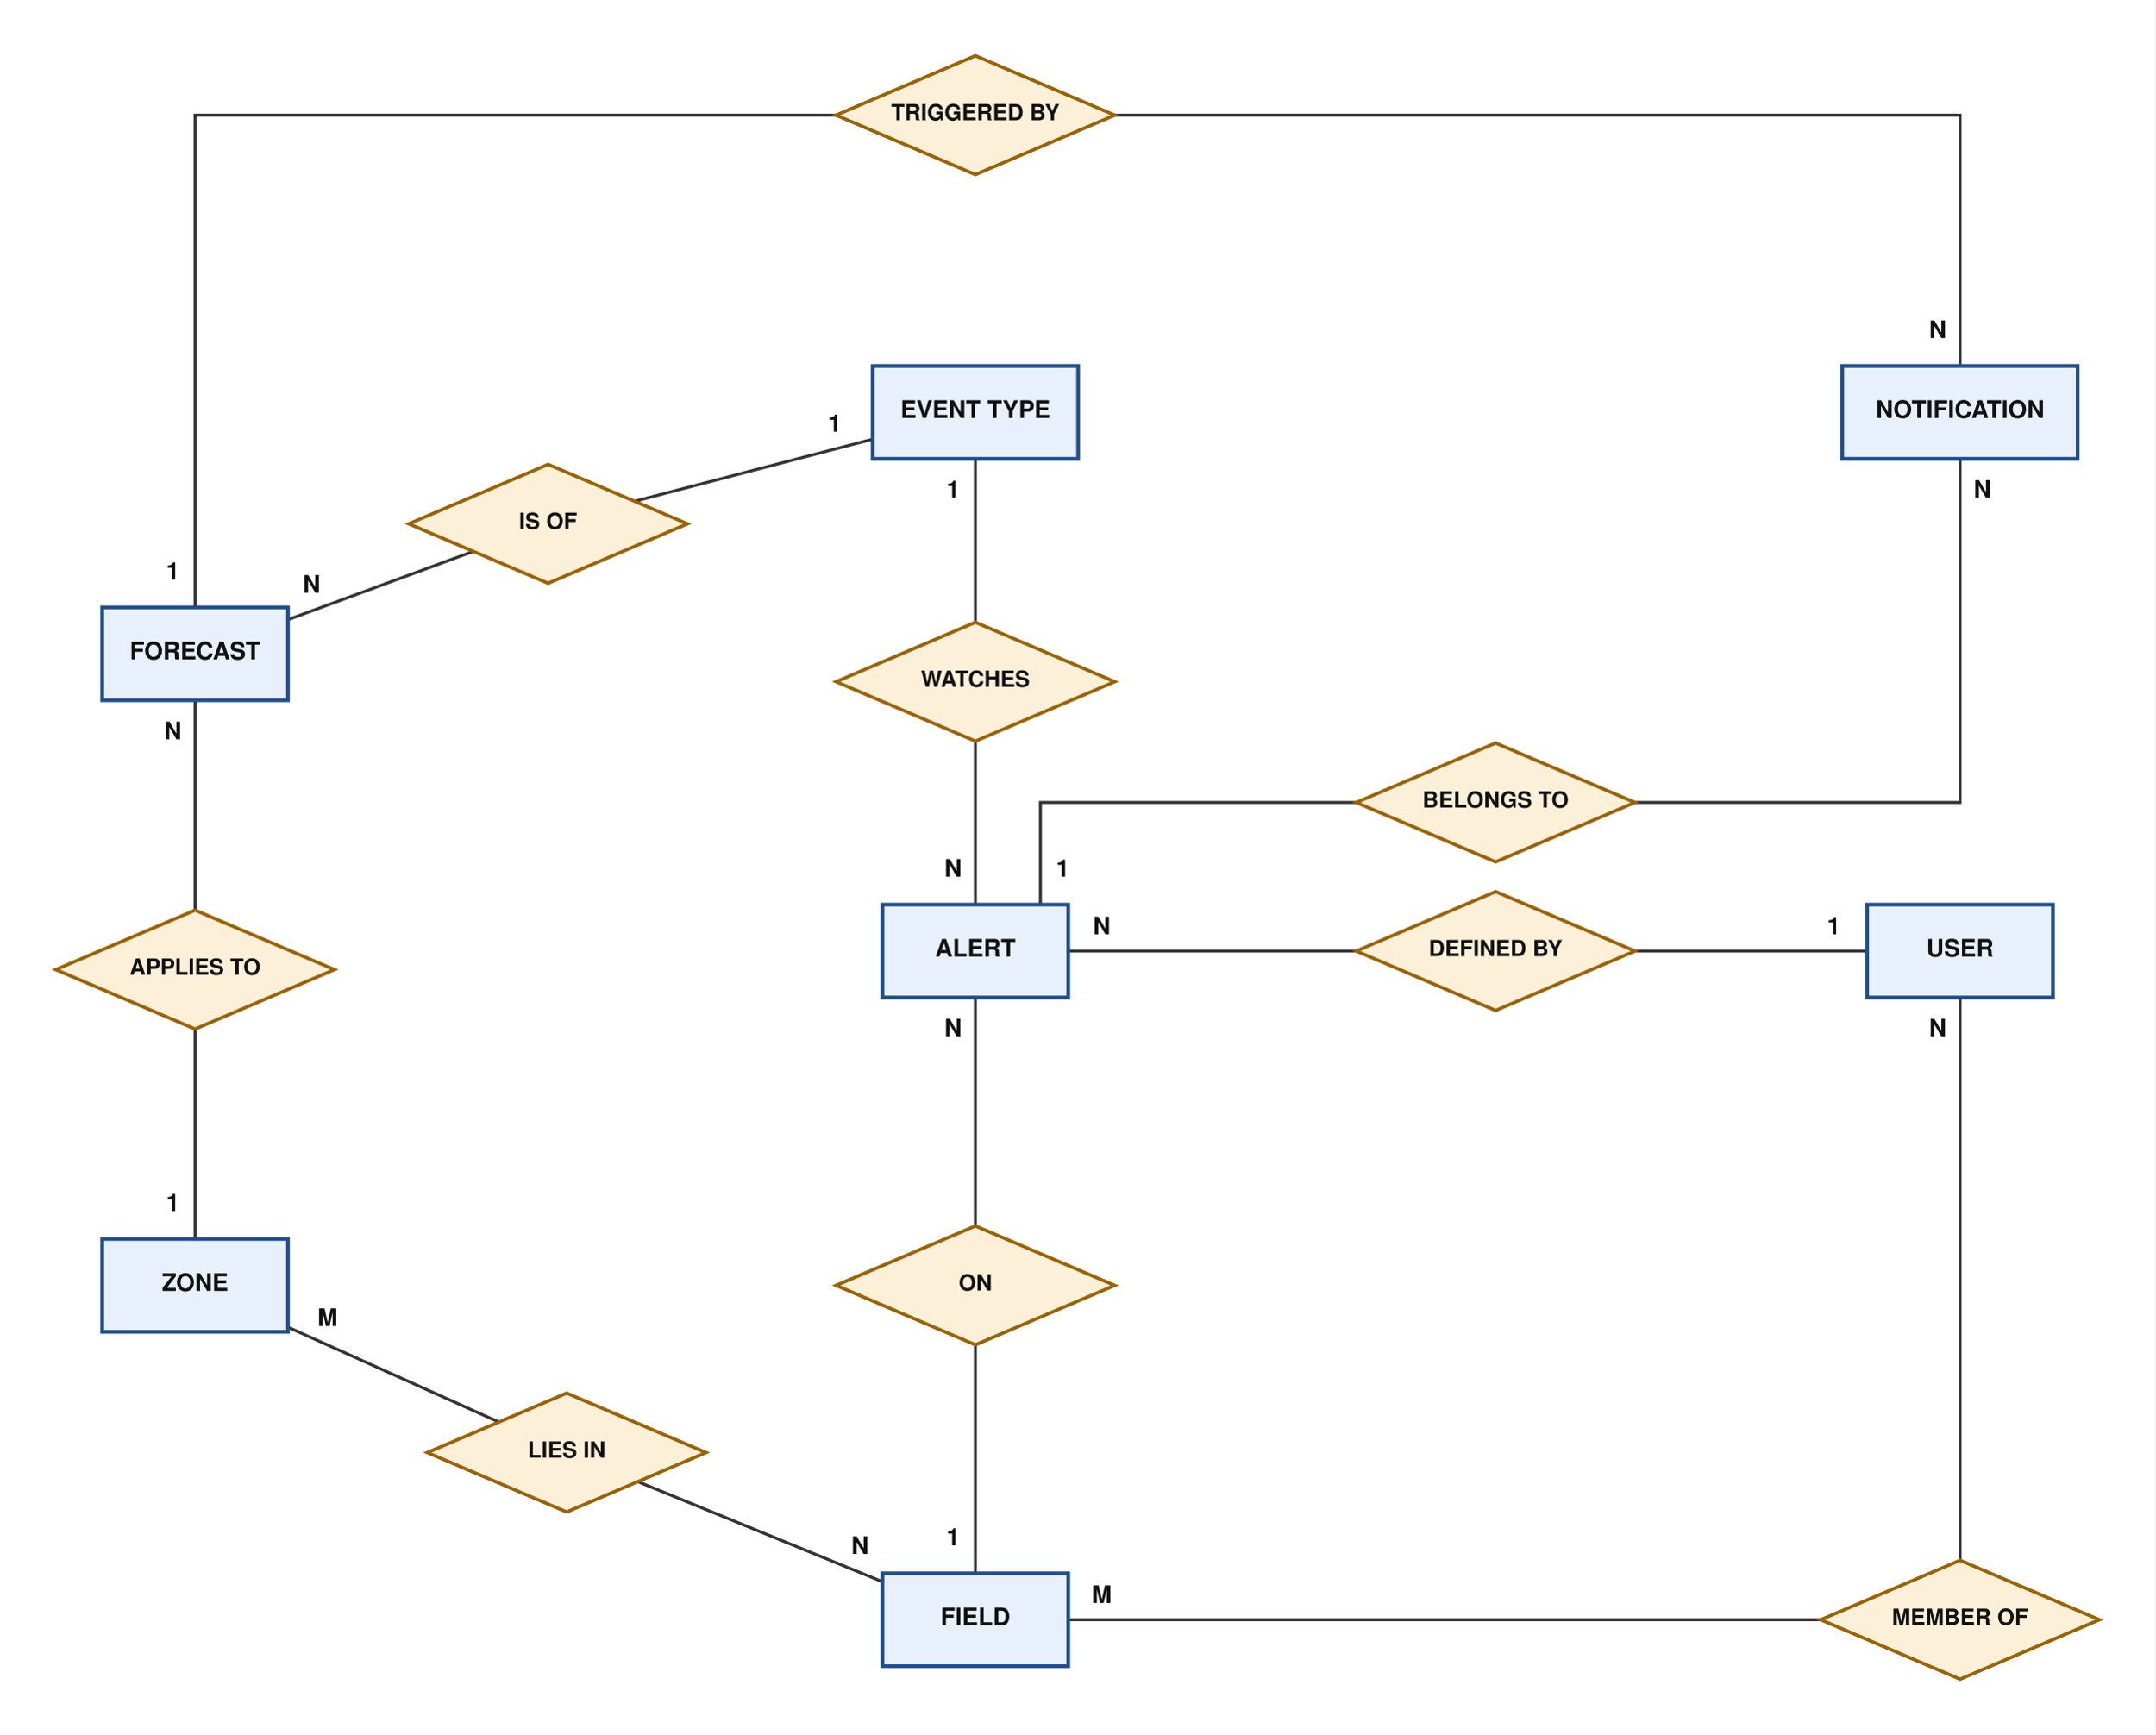
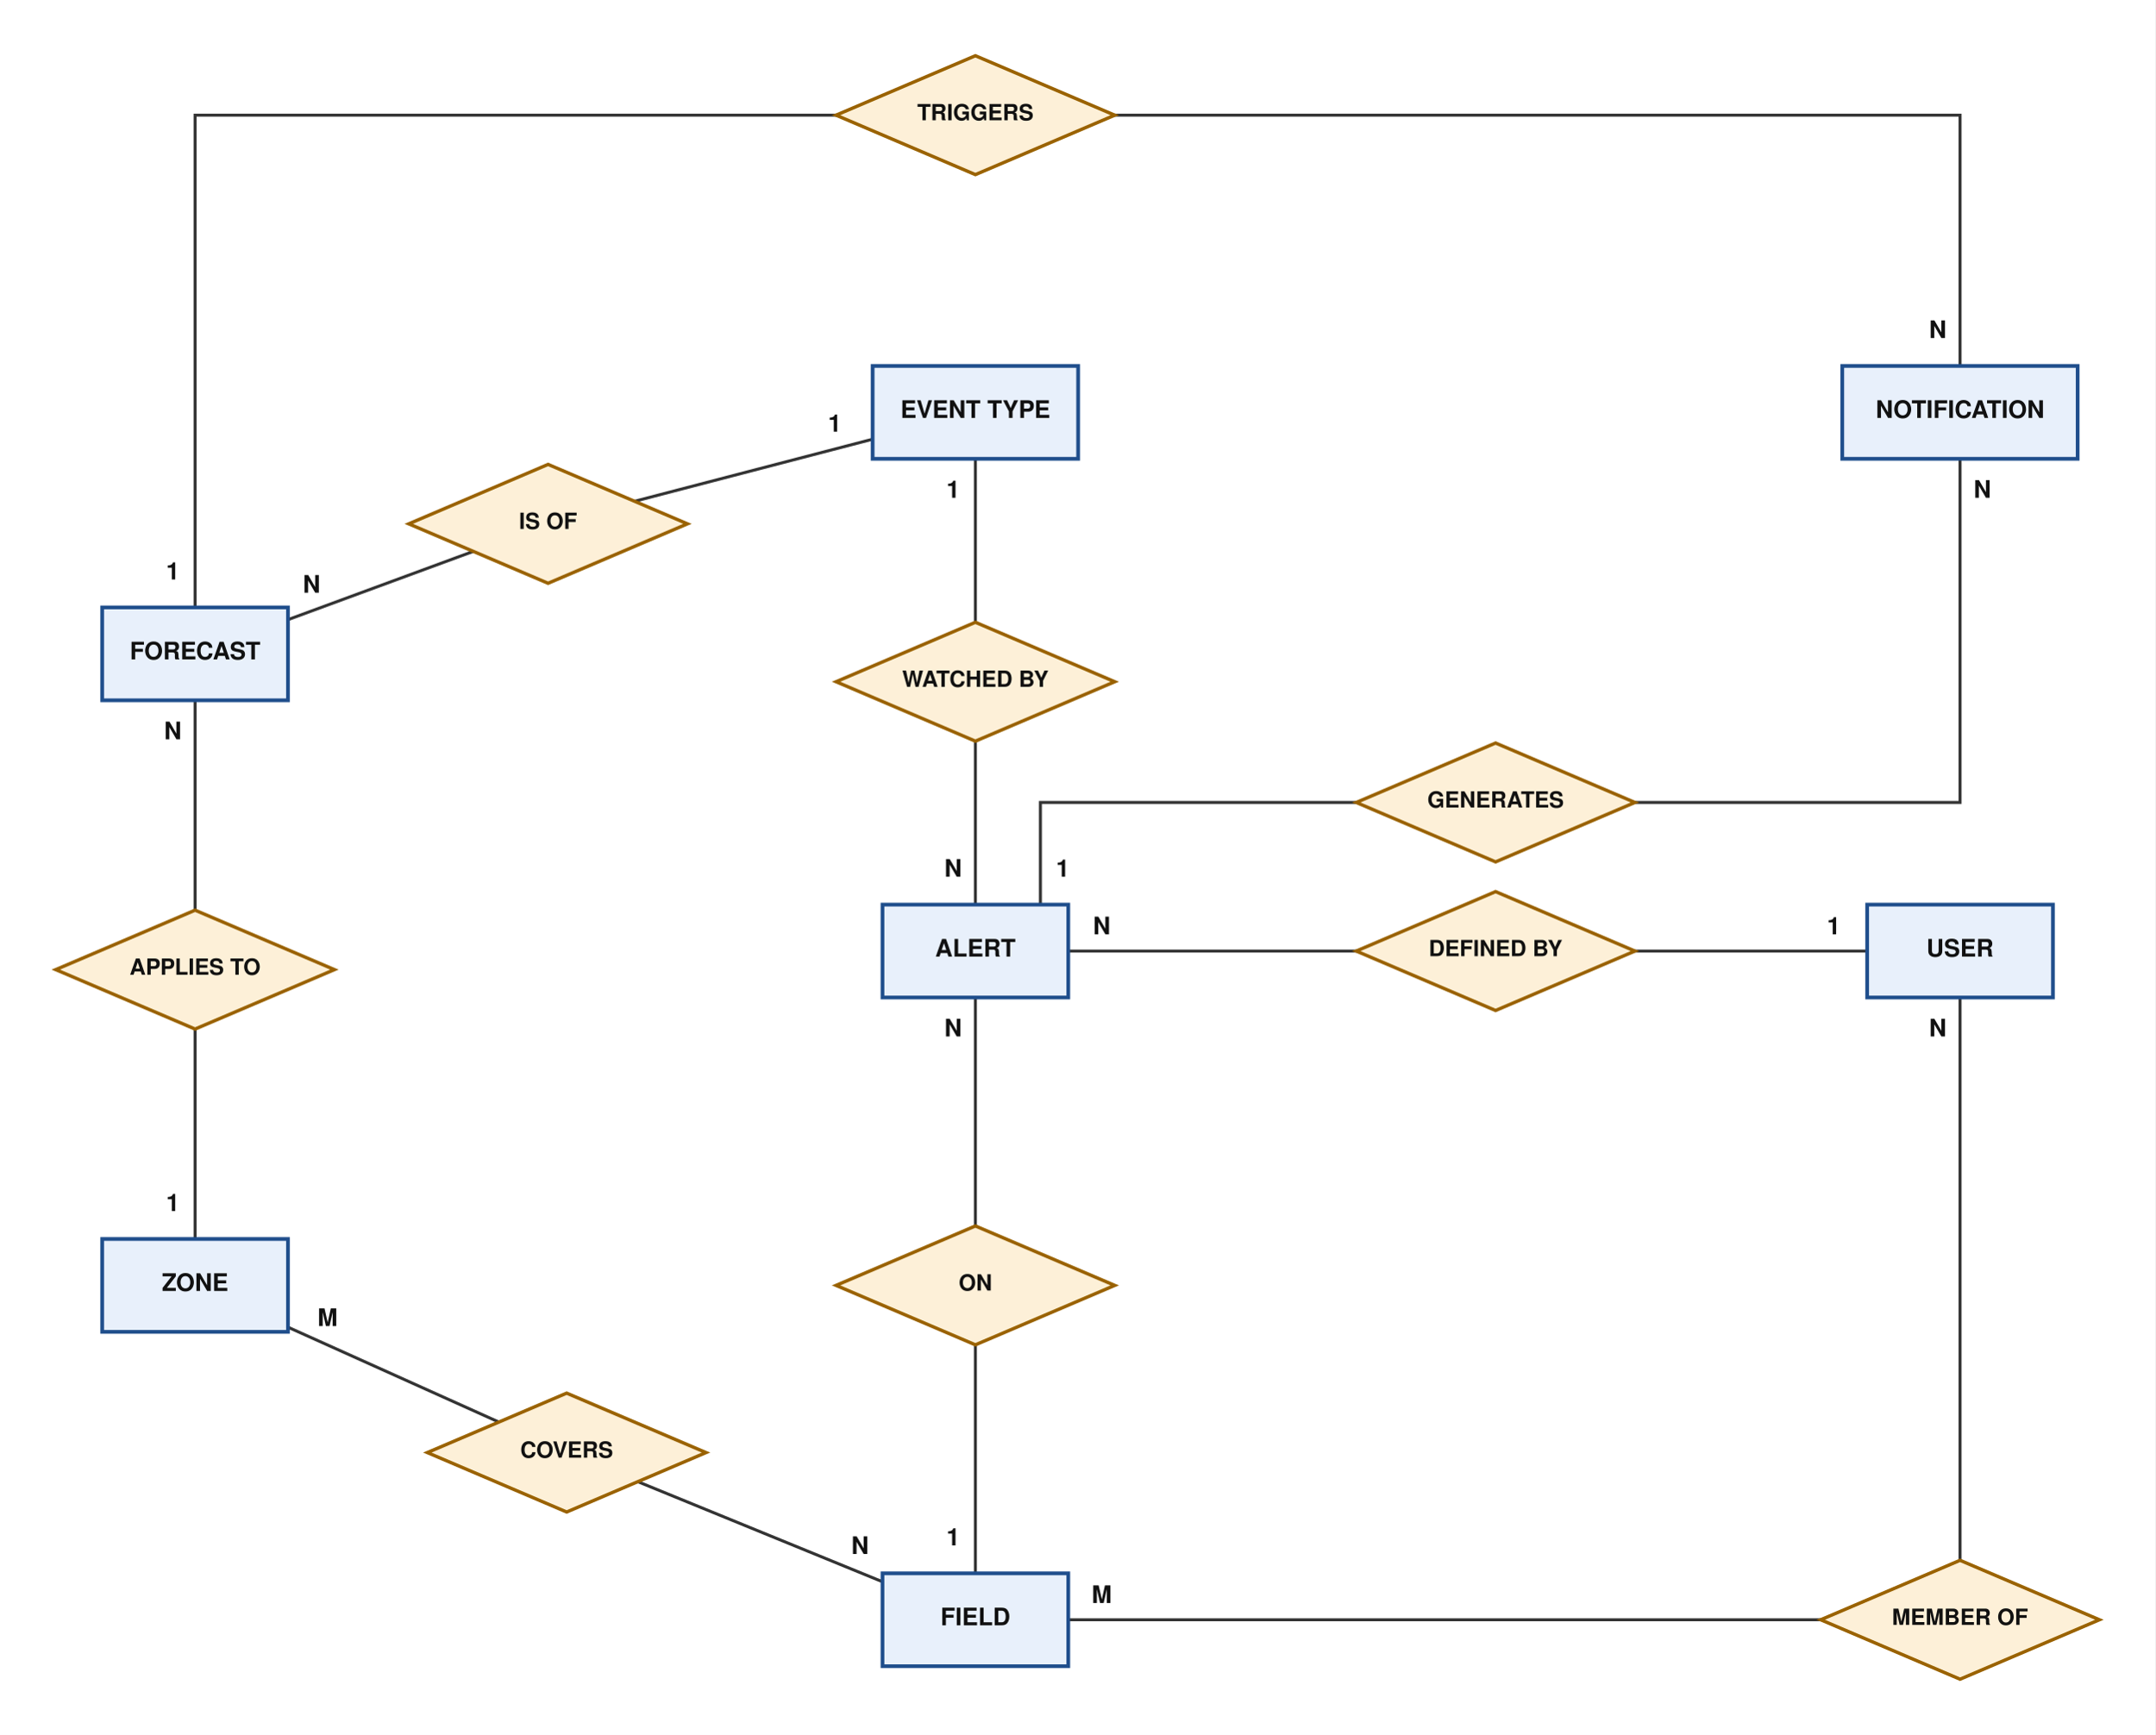
<svg xmlns="http://www.w3.org/2000/svg" viewBox="195 8 1160 934" width="1160" height="934" role="img" aria-label="Conceptual model: entities, relationships and cardinalities">
  <rect x="195" y="8" width="1160" height="934" fill="#ffffff" />
  <polyline points="720.0,70.0 300.0,70.0 300.0,360.0" fill="none" stroke="#333333" stroke-width="1.6" />
  <polyline points="720.0,70.0 1250.0,70.0 1250.0,230.0" fill="none" stroke="#333333" stroke-width="1.6" />
  <polyline points="490.0,290.0 300.0,360.0" fill="none" stroke="#333333" stroke-width="1.6" />
  <polyline points="490.0,290.0 720.0,230.0" fill="none" stroke="#333333" stroke-width="1.6" />
  <polyline points="720.0,375.0 720.0,230.0" fill="none" stroke="#333333" stroke-width="1.6" />
  <polyline points="720.0,375.0 720.0,520.0" fill="none" stroke="#333333" stroke-width="1.6" />
  <polyline points="1000.0,440.0 755.0,440.0 755.0,520.0" fill="none" stroke="#333333" stroke-width="1.6" />
  <polyline points="1000.0,440.0 1250.0,440.0 1250.0,230.0" fill="none" stroke="#333333" stroke-width="1.6" />
  <polyline points="1000.0,520.0 720.0,520.0" fill="none" stroke="#333333" stroke-width="1.6" />
  <polyline points="1000.0,520.0 1250.0,520.0" fill="none" stroke="#333333" stroke-width="1.6" />
  <polyline points="300.0,530.0 300.0,360.0" fill="none" stroke="#333333" stroke-width="1.6" />
  <polyline points="300.0,530.0 300.0,700.0" fill="none" stroke="#333333" stroke-width="1.6" />
  <polyline points="720.0,700.0 720.0,520.0" fill="none" stroke="#333333" stroke-width="1.6" />
  <polyline points="720.0,700.0 720.0,880.0" fill="none" stroke="#333333" stroke-width="1.6" />
  <polyline points="500.0,790.0 300.0,700.0" fill="none" stroke="#333333" stroke-width="1.6" />
  <polyline points="500.0,790.0 720.0,880.0" fill="none" stroke="#333333" stroke-width="1.6" />
  <polyline points="1250.0,880.0 1250.0,520.0" fill="none" stroke="#333333" stroke-width="1.6" />
  <polyline points="1250.0,880.0 720.0,880.0" fill="none" stroke="#333333" stroke-width="1.6" />
  <polygon points="645.0,70 720,38 795.0,70 720,102" fill="#fdf0d8" stroke="#9a6200" stroke-width="1.8" />
-   <text x="720.0" y="70.0" font-family="Helvetica, Arial, sans-serif" font-size="12" font-weight="bold" fill="#111111" text-anchor="middle" dominant-baseline="central">TRIGGERED BY</text>
+   <text x="720.0" y="70.0" font-family="Helvetica, Arial, sans-serif" font-size="12" font-weight="bold" fill="#111111" text-anchor="middle" dominant-baseline="central">TRIGGERS</text>
  <polygon points="415.0,290 490,258 565.0,290 490,322" fill="#fdf0d8" stroke="#9a6200" stroke-width="1.8" />
  <text x="490.0" y="290.0" font-family="Helvetica, Arial, sans-serif" font-size="12" font-weight="bold" fill="#111111" text-anchor="middle" dominant-baseline="central">IS OF</text>
  <polygon points="645.0,375 720,343 795.0,375 720,407" fill="#fdf0d8" stroke="#9a6200" stroke-width="1.8" />
-   <text x="720.0" y="375.0" font-family="Helvetica, Arial, sans-serif" font-size="12" font-weight="bold" fill="#111111" text-anchor="middle" dominant-baseline="central">WATCHES</text>
+   <text x="720.0" y="375.0" font-family="Helvetica, Arial, sans-serif" font-size="12" font-weight="bold" fill="#111111" text-anchor="middle" dominant-baseline="central">WATCHED BY</text>
  <polygon points="925.0,440 1000,408 1075.0,440 1000,472" fill="#fdf0d8" stroke="#9a6200" stroke-width="1.8" />
-   <text x="1000.0" y="440.0" font-family="Helvetica, Arial, sans-serif" font-size="12" font-weight="bold" fill="#111111" text-anchor="middle" dominant-baseline="central">BELONGS TO</text>
+   <text x="1000.0" y="440.0" font-family="Helvetica, Arial, sans-serif" font-size="12" font-weight="bold" fill="#111111" text-anchor="middle" dominant-baseline="central">GENERATES</text>
  <polygon points="925.0,520 1000,488 1075.0,520 1000,552" fill="#fdf0d8" stroke="#9a6200" stroke-width="1.8" />
  <text x="1000.0" y="520.0" font-family="Helvetica, Arial, sans-serif" font-size="12" font-weight="bold" fill="#111111" text-anchor="middle" dominant-baseline="central">DEFINED BY</text>
  <polygon points="225.0,530 300,498 375.0,530 300,562" fill="#fdf0d8" stroke="#9a6200" stroke-width="1.8" />
  <text x="300.0" y="530.0" font-family="Helvetica, Arial, sans-serif" font-size="12" font-weight="bold" fill="#111111" text-anchor="middle" dominant-baseline="central">APPLIES TO</text>
  <polygon points="645.0,700 720,668 795.0,700 720,732" fill="#fdf0d8" stroke="#9a6200" stroke-width="1.8" />
  <text x="720.0" y="700.0" font-family="Helvetica, Arial, sans-serif" font-size="12" font-weight="bold" fill="#111111" text-anchor="middle" dominant-baseline="central">ON</text>
  <polygon points="425.0,790 500,758 575.0,790 500,822" fill="#fdf0d8" stroke="#9a6200" stroke-width="1.8" />
-   <text x="500.0" y="790.0" font-family="Helvetica, Arial, sans-serif" font-size="12" font-weight="bold" fill="#111111" text-anchor="middle" dominant-baseline="central">LIES IN</text>
+   <text x="500.0" y="790.0" font-family="Helvetica, Arial, sans-serif" font-size="12" font-weight="bold" fill="#111111" text-anchor="middle" dominant-baseline="central">COVERS</text>
  <polygon points="1175.0,880 1250,848 1325.0,880 1250,912" fill="#fdf0d8" stroke="#9a6200" stroke-width="1.8" />
  <text x="1250.0" y="880.0" font-family="Helvetica, Arial, sans-serif" font-size="12" font-weight="bold" fill="#111111" text-anchor="middle" dominant-baseline="central">MEMBER OF</text>
  <rect x="664.7" y="205" width="110.6" height="50" fill="#e8f0fb" stroke="#1f4e8c" stroke-width="2" />
  <text x="720.0" y="230.0" font-family="Helvetica, Arial, sans-serif" font-size="13" font-weight="bold" fill="#111111" text-anchor="middle" dominant-baseline="central">EVENT TYPE</text>
  <rect x="1186.6" y="205" width="126.7" height="50" fill="#e8f0fb" stroke="#1f4e8c" stroke-width="2" />
  <text x="1250.0" y="230.0" font-family="Helvetica, Arial, sans-serif" font-size="13" font-weight="bold" fill="#111111" text-anchor="middle" dominant-baseline="central">NOTIFICATION</text>
  <rect x="250.0" y="335" width="100.0" height="50" fill="#e8f0fb" stroke="#1f4e8c" stroke-width="2" />
  <text x="300.0" y="360.0" font-family="Helvetica, Arial, sans-serif" font-size="13" font-weight="bold" fill="#111111" text-anchor="middle" dominant-baseline="central">FORECAST</text>
  <rect x="670.0" y="495" width="100.0" height="50" fill="#e8f0fb" stroke="#1f4e8c" stroke-width="2" />
  <text x="720.0" y="520.0" font-family="Helvetica, Arial, sans-serif" font-size="13" font-weight="bold" fill="#111111" text-anchor="middle" dominant-baseline="central">ALERT</text>
  <rect x="1200.0" y="495" width="100.0" height="50" fill="#e8f0fb" stroke="#1f4e8c" stroke-width="2" />
  <text x="1250.0" y="520.0" font-family="Helvetica, Arial, sans-serif" font-size="13" font-weight="bold" fill="#111111" text-anchor="middle" dominant-baseline="central">USER</text>
  <rect x="250.0" y="675" width="100.0" height="50" fill="#e8f0fb" stroke="#1f4e8c" stroke-width="2" />
  <text x="300.0" y="700.0" font-family="Helvetica, Arial, sans-serif" font-size="13" font-weight="bold" fill="#111111" text-anchor="middle" dominant-baseline="central">ZONE</text>
  <rect x="670.0" y="855" width="100.0" height="50" fill="#e8f0fb" stroke="#1f4e8c" stroke-width="2" />
  <text x="720.0" y="880.0" font-family="Helvetica, Arial, sans-serif" font-size="13" font-weight="bold" fill="#111111" text-anchor="middle" dominant-baseline="central">FIELD</text>
  <rect x="280.0" y="308.0" width="16" height="18" rx="3" fill="#ffffff" />
  <text x="288.0" y="317.0" font-family="Helvetica, Arial, sans-serif" font-size="13" font-weight="bold" fill="#111111" text-anchor="middle" dominant-baseline="central">1</text>
  <rect x="1230.0" y="178.0" width="16" height="18" rx="3" fill="#ffffff" />
  <text x="1238.0" y="187.0" font-family="Helvetica, Arial, sans-serif" font-size="13" font-weight="bold" fill="#111111" text-anchor="middle" dominant-baseline="central">N</text>
  <rect x="354.7" y="315.1" width="16" height="18" rx="3" fill="#ffffff" />
  <text x="362.7" y="324.1" font-family="Helvetica, Arial, sans-serif" font-size="13" font-weight="bold" fill="#111111" text-anchor="middle" dominant-baseline="central">N</text>
  <rect x="636.3" y="228.4" width="16" height="18" rx="3" fill="#ffffff" />
  <text x="644.3" y="237.4" font-family="Helvetica, Arial, sans-serif" font-size="13" font-weight="bold" fill="#111111" text-anchor="middle" dominant-baseline="central">1</text>
  <rect x="700.0" y="264.0" width="16" height="18" rx="3" fill="#ffffff" />
  <text x="708.0" y="273.0" font-family="Helvetica, Arial, sans-serif" font-size="13" font-weight="bold" fill="#111111" text-anchor="middle" dominant-baseline="central">1</text>
  <rect x="700.0" y="468.0" width="16" height="18" rx="3" fill="#ffffff" />
  <text x="708.0" y="477.0" font-family="Helvetica, Arial, sans-serif" font-size="13" font-weight="bold" fill="#111111" text-anchor="middle" dominant-baseline="central">N</text>
  <rect x="759.0" y="468.0" width="16" height="18" rx="3" fill="#ffffff" />
  <text x="767.0" y="477.0" font-family="Helvetica, Arial, sans-serif" font-size="13" font-weight="bold" fill="#111111" text-anchor="middle" dominant-baseline="central">1</text>
  <rect x="1254.0" y="264.0" width="16" height="18" rx="3" fill="#ffffff" />
  <text x="1262.0" y="273.0" font-family="Helvetica, Arial, sans-serif" font-size="13" font-weight="bold" fill="#111111" text-anchor="middle" dominant-baseline="central">N</text>
  <rect x="780.0" y="499.0" width="16" height="18" rx="3" fill="#ffffff" />
  <text x="788.0" y="508.0" font-family="Helvetica, Arial, sans-serif" font-size="13" font-weight="bold" fill="#111111" text-anchor="middle" dominant-baseline="central">N</text>
  <rect x="1174.0" y="499.0" width="16" height="18" rx="3" fill="#ffffff" />
  <text x="1182.0" y="508.0" font-family="Helvetica, Arial, sans-serif" font-size="13" font-weight="bold" fill="#111111" text-anchor="middle" dominant-baseline="central">1</text>
  <rect x="280.0" y="394.0" width="16" height="18" rx="3" fill="#ffffff" />
  <text x="288.0" y="403.0" font-family="Helvetica, Arial, sans-serif" font-size="13" font-weight="bold" fill="#111111" text-anchor="middle" dominant-baseline="central">N</text>
  <rect x="280.0" y="648.0" width="16" height="18" rx="3" fill="#ffffff" />
  <text x="288.0" y="657.0" font-family="Helvetica, Arial, sans-serif" font-size="13" font-weight="bold" fill="#111111" text-anchor="middle" dominant-baseline="central">1</text>
  <rect x="700.0" y="554.0" width="16" height="18" rx="3" fill="#ffffff" />
  <text x="708.0" y="563.0" font-family="Helvetica, Arial, sans-serif" font-size="13" font-weight="bold" fill="#111111" text-anchor="middle" dominant-baseline="central">N</text>
  <rect x="700.0" y="828.0" width="16" height="18" rx="3" fill="#ffffff" />
  <text x="708.0" y="837.0" font-family="Helvetica, Arial, sans-serif" font-size="13" font-weight="bold" fill="#111111" text-anchor="middle" dominant-baseline="central">1</text>
  <rect x="363.3" y="709.9" width="16" height="18" rx="3" fill="#ffffff" />
  <text x="371.3" y="718.9" font-family="Helvetica, Arial, sans-serif" font-size="13" font-weight="bold" fill="#111111" text-anchor="middle" dominant-baseline="central">M</text>
  <rect x="649.9" y="832.6" width="16" height="18" rx="3" fill="#ffffff" />
  <text x="657.9" y="841.6" font-family="Helvetica, Arial, sans-serif" font-size="13" font-weight="bold" fill="#111111" text-anchor="middle" dominant-baseline="central">N</text>
  <rect x="1230.0" y="554.0" width="16" height="18" rx="3" fill="#ffffff" />
  <text x="1238.0" y="563.0" font-family="Helvetica, Arial, sans-serif" font-size="13" font-weight="bold" fill="#111111" text-anchor="middle" dominant-baseline="central">N</text>
  <rect x="780.0" y="859.0" width="16" height="18" rx="3" fill="#ffffff" />
  <text x="788.0" y="868.0" font-family="Helvetica, Arial, sans-serif" font-size="13" font-weight="bold" fill="#111111" text-anchor="middle" dominant-baseline="central">M</text>
</svg>
